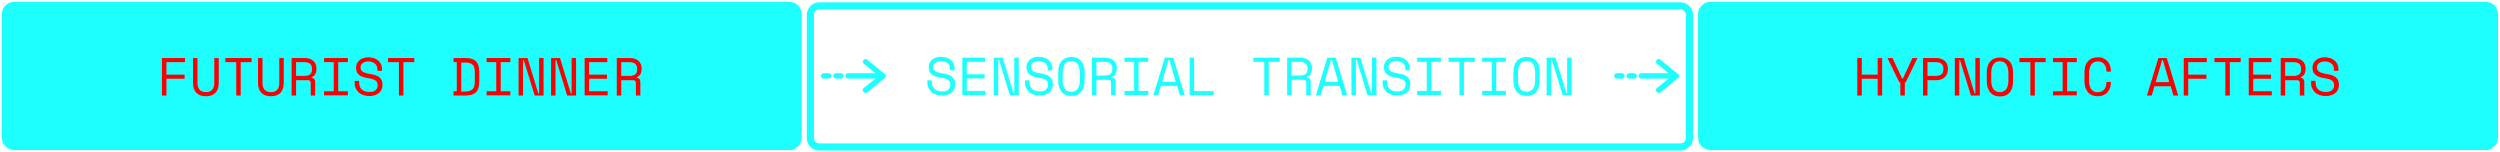
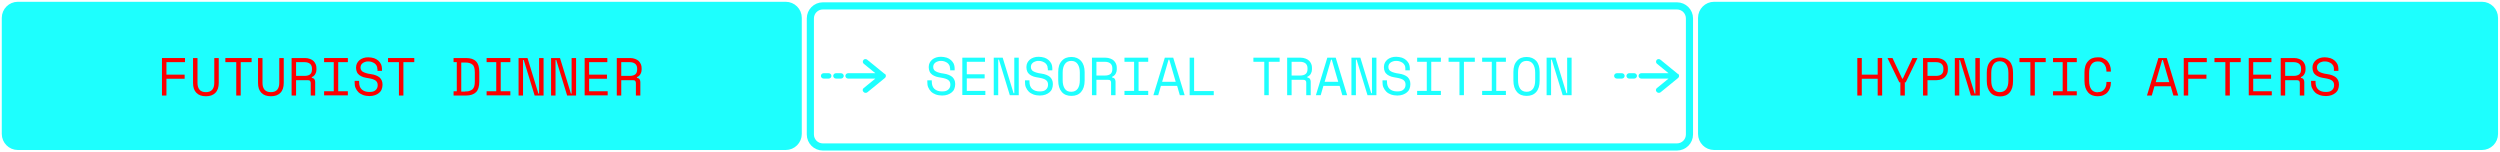
<svg xmlns="http://www.w3.org/2000/svg" id="Layer_1" version="1.1" viewBox="0 0 1400 85">
  <defs>
    <style>
      .st0 {
        fill: #fb0000;
      }

      .st1, .st2 {
        fill: #1dfffe;
      }

      .st1, .st3 {
        stroke: #1dfffe;
        stroke-miterlimit: 10;
        stroke-width: 4px;
      }

      .st3 {
        fill: none;
      }
    </style>
  </defs>
-   <rect class="st1" x="3" y="3" width="444" height="79" rx="5" ry="5" />
-   <rect class="st3" x="453.8" y="3.3" width="492.3" height="79" rx="5" ry="5" />
-   <rect class="st1" x="952.9" y="3" width="444" height="79" rx="5" ry="5" />
+   <rect class="st1" x="3" y="3" width="444" height="79" rx="7" ry="7" />
+   <rect class="st3" x="453.8" y="3.3" width="492.3" height="79" rx="7" ry="7" />
+   <rect class="st1" x="952.9" y="3" width="444" height="79" rx="7" ry="7" />
  <g>
    <path class="st2" d="M532,38.3c0-.7-.1-1.3-.4-1.8-.3-.5-.6-.9-1.1-1.3-.5-.3-1-.6-1.6-.8s-1.2-.3-1.9-.3-1.1,0-1.6.2c-.5.1-1,.4-1.4.6-.4.3-.7.6-1,1-.2.4-.4.9-.4,1.4v.2c0,.6.1,1.1.4,1.5.2.4.6.8,1.1,1,.5.3,1.1.5,1.8.7.7.2,1.5.4,2.5.5,2.2.3,3.8,1,4.9,1.9,1,1,1.6,2.2,1.6,3.8v.4c0,.9-.2,1.7-.5,2.5-.3.8-.8,1.4-1.4,1.9-.6.5-1.4,1-2.3,1.3-.9.3-1.9.5-3.1.5s-2.5-.2-3.6-.6c-1-.4-1.9-.9-2.6-1.6-.7-.7-1.2-1.5-1.6-2.4-.4-.9-.5-1.9-.5-3v-.9h2.5v.7c0,1.8.5,3.2,1.5,4.1s2.4,1.4,4.2,1.4,2.7-.3,3.5-1c.8-.7,1.2-1.6,1.2-2.7v-.2c0-1.1-.4-1.9-1.2-2.5-.8-.6-2.1-1-3.9-1.3-1.1-.1-2-.4-2.9-.6-.9-.3-1.6-.7-2.2-1.1-.6-.5-1.1-1-1.4-1.7-.3-.7-.5-1.4-.5-2.3v-.4c0-.8.2-1.6.5-2.2s.8-1.3,1.4-1.8c.6-.5,1.3-.9,2.2-1.2.8-.3,1.8-.4,2.8-.4s2.2.2,3.2.5c.9.3,1.7.8,2.4,1.4.6.6,1.1,1.2,1.5,2,.3.8.5,1.6.5,2.4v1.3h-2.5v-1.1Z" />
    <path class="st2" d="M538.9,32.3h12.7v2.3h-10.2v7h10v2.3h-10v7h10.4v2.3h-12.9v-21Z" />
    <path class="st2" d="M567.6,52.2h.4v-19.9h2.5v21h-5l-6.1-19.9h-.4v19.9h-2.5v-21h5l6.1,19.9Z" />
    <path class="st2" d="M586.7,38.3c0-.7-.1-1.3-.4-1.8-.3-.5-.6-.9-1.1-1.3-.5-.3-1-.6-1.6-.8s-1.2-.3-1.9-.3-1.1,0-1.6.2c-.5.1-1,.4-1.4.6-.4.3-.7.6-1,1-.2.4-.4.9-.4,1.4v.2c0,.6.1,1.1.4,1.5.2.4.6.8,1.1,1,.5.3,1.1.5,1.8.7.7.2,1.5.4,2.5.5,2.2.3,3.8,1,4.9,1.9,1,1,1.6,2.2,1.6,3.8v.4c0,.9-.2,1.7-.5,2.5-.3.8-.8,1.4-1.4,1.9-.6.5-1.4,1-2.3,1.3-.9.3-1.9.5-3.1.5s-2.5-.2-3.6-.6c-1-.4-1.9-.9-2.6-1.6-.7-.7-1.2-1.5-1.6-2.4-.4-.9-.5-1.9-.5-3v-.9h2.5v.7c0,1.8.5,3.2,1.5,4.1s2.4,1.4,4.2,1.4,2.7-.3,3.5-1c.8-.7,1.2-1.6,1.2-2.7v-.2c0-1.1-.4-1.9-1.2-2.5-.8-.6-2.1-1-3.9-1.3-1.1-.1-2-.4-2.9-.6-.9-.3-1.6-.7-2.2-1.1-.6-.5-1.1-1-1.4-1.7-.3-.7-.5-1.4-.5-2.3v-.4c0-.8.2-1.6.5-2.2s.8-1.3,1.4-1.8c.6-.5,1.3-.9,2.2-1.2.8-.3,1.8-.4,2.8-.4s2.2.2,3.2.5c.9.3,1.7.8,2.4,1.4.6.6,1.1,1.2,1.5,2,.3.8.5,1.6.5,2.4v1.3h-2.5v-1.1Z" />
    <path class="st2" d="M592.6,40.4c0-2.7.6-4.8,2-6.3,1.3-1.5,3.1-2.2,5.4-2.2s4.1.8,5.4,2.2c1.3,1.5,2,3.6,2,6.3v4.7c0,2.8-.7,4.9-2,6.4-1.3,1.5-3.1,2.2-5.4,2.2s-4.1-.7-5.4-2.2c-1.3-1.5-2-3.6-2-6.4v-4.7ZM599.9,51.4c1.6,0,2.8-.6,3.6-1.7.8-1.1,1.2-2.7,1.2-4.8v-4.3c0-1.9-.4-3.5-1.2-4.7-.8-1.2-2-1.8-3.6-1.8s-2.8.6-3.6,1.8c-.8,1.2-1.2,2.7-1.2,4.7v4.3c0,2.1.4,3.6,1.2,4.8s2,1.7,3.6,1.7Z" />
    <path class="st2" d="M624.7,53.3h-2.5v-7c0-.5-.1-.9-.4-1.2-.2-.3-.7-.4-1.3-.4h-6.5v8.6h-2.5v-21h7.5c1.1,0,2,.2,2.8.5.8.3,1.5.7,2,1.2.5.5.9,1.1,1.2,1.8.3.7.4,1.4.4,2.2v.9c0,.8-.2,1.6-.6,2.3-.4.8-1.1,1.4-2,1.8v.4c.6.1,1.1.3,1.4.7.3.4.5.9.5,1.6v7.6ZM614,42.3h4.7c1.4,0,2.5-.3,3.2-.9.7-.6,1-1.5,1-2.7v-.5c0-1.1-.3-1.9-1-2.6-.7-.6-1.7-1-3.2-1h-4.7v7.7Z" />
    <path class="st2" d="M629.7,32.3h13.3v2.3h-5.4v16.3h5.4v2.3h-13.3v-2.3h5.4v-16.3h-5.4v-2.3Z" />
    <path class="st2" d="M659.1,48.1h-9l-1.5,5.2h-2.7l6.4-21h4.7l6.4,21h-2.7l-1.5-5.2ZM654.4,33.4l-3.6,12.4h7.6l-3.6-12.4h-.4Z" />
    <path class="st2" d="M666.2,32.3h2.5v18.7h11v2.3h-13.5v-21Z" />
    <path class="st2" d="M701.8,32.3h14.8v2.3h-6.1v18.7h-2.5v-18.7h-6.1v-2.3Z" />
    <path class="st2" d="M734,53.3h-2.5v-7c0-.5-.1-.9-.4-1.2s-.7-.4-1.3-.4h-6.5v8.6h-2.5v-21h7.5c1.1,0,2,.2,2.8.5.8.3,1.5.7,2,1.2.5.5.9,1.1,1.2,1.8.3.7.4,1.4.4,2.2v.9c0,.8-.2,1.6-.6,2.3-.4.8-1.1,1.4-2,1.8v.4c.6.1,1.1.3,1.4.7.3.4.5.9.5,1.6v7.6ZM723.3,42.3h4.7c1.4,0,2.5-.3,3.2-.9.7-.6,1-1.5,1-2.7v-.5c0-1.1-.3-1.9-1-2.6-.7-.6-1.7-1-3.2-1h-4.7v7.7Z" />
    <path class="st2" d="M750.1,48.1h-9l-1.5,5.2h-2.7l6.4-21h4.7l6.4,21h-2.7l-1.5-5.2ZM745.4,33.4l-3.6,12.4h7.6l-3.6-12.4h-.4Z" />
    <path class="st2" d="M767.9,52.2h.4v-19.9h2.5v21h-5l-6.1-19.9h-.4v19.9h-2.5v-21h5l6.1,19.9Z" />
    <path class="st2" d="M787,38.3c0-.7-.1-1.3-.4-1.8-.3-.5-.6-.9-1.1-1.3-.5-.3-1-.6-1.6-.8s-1.2-.3-1.9-.3-1.1,0-1.7.2c-.5.1-1,.4-1.4.6-.4.3-.7.6-1,1-.2.4-.4.9-.4,1.4v.2c0,.6.1,1.1.4,1.5.2.4.6.8,1.1,1,.5.3,1.1.5,1.8.7.7.2,1.5.4,2.5.5,2.2.3,3.8,1,4.9,1.9,1,1,1.6,2.2,1.6,3.8v.4c0,.9-.2,1.7-.5,2.5-.3.8-.8,1.4-1.4,1.9-.6.5-1.4,1-2.3,1.3-.9.3-1.9.5-3.1.5s-2.5-.2-3.6-.6-1.9-.9-2.6-1.6-1.2-1.5-1.6-2.4c-.4-.9-.5-1.9-.5-3v-.9h2.5v.7c0,1.8.5,3.2,1.5,4.1s2.4,1.4,4.2,1.4,2.7-.3,3.5-1c.8-.7,1.2-1.6,1.2-2.7v-.2c0-1.1-.4-1.9-1.2-2.5-.8-.6-2.1-1-3.9-1.3-1.1-.1-2-.4-2.9-.6-.9-.3-1.6-.7-2.2-1.1-.6-.5-1.1-1-1.4-1.7-.3-.7-.5-1.4-.5-2.3v-.4c0-.8.2-1.6.5-2.2s.8-1.3,1.4-1.8,1.3-.9,2.2-1.2c.8-.3,1.8-.4,2.8-.4s2.2.2,3.2.5c.9.3,1.7.8,2.4,1.4.6.6,1.1,1.2,1.5,2,.3.8.5,1.6.5,2.4v1.3h-2.5v-1.1Z" />
    <path class="st2" d="M793.6,32.3h13.3v2.3h-5.4v16.3h5.4v2.3h-13.3v-2.3h5.4v-16.3h-5.4v-2.3Z" />
    <path class="st2" d="M811.1,32.3h14.8v2.3h-6.1v18.7h-2.5v-18.7h-6.1v-2.3Z" />
    <path class="st2" d="M830,32.3h13.3v2.3h-5.4v16.3h5.4v2.3h-13.3v-2.3h5.4v-16.3h-5.4v-2.3Z" />
    <path class="st2" d="M847.5,40.4c0-2.7.6-4.8,2-6.3,1.3-1.5,3.1-2.2,5.4-2.2s4.1.8,5.4,2.2c1.3,1.5,1.9,3.6,1.9,6.3v4.7c0,2.8-.6,4.9-1.9,6.4-1.3,1.5-3.1,2.2-5.4,2.2s-4.1-.7-5.4-2.2c-1.3-1.5-2-3.6-2-6.4v-4.7ZM854.9,51.4c1.6,0,2.8-.6,3.6-1.7.8-1.1,1.2-2.7,1.2-4.8v-4.3c0-1.9-.4-3.5-1.2-4.7-.8-1.2-2-1.8-3.6-1.8s-2.8.6-3.6,1.8c-.8,1.2-1.2,2.7-1.2,4.7v4.3c0,2.1.4,3.6,1.2,4.8.8,1.1,2,1.7,3.6,1.7Z" />
    <path class="st2" d="M877.2,52.2h.4v-19.9h2.5v21h-5l-6.1-19.9h-.4v19.9h-2.5v-21h5l6.1,19.9Z" />
  </g>
  <g>
    <path class="st0" d="M1040.1,32.5h2.5v9.3h8.9v-9.3h2.5v21h-2.5v-9.4h-8.9v9.4h-2.5v-21Z" />
    <path class="st0" d="M1064.1,46.1h-.5l-6.6-13.6h2.8l5.4,11.5h.4l5.4-11.5h2.8l-6.6,13.6h-.5v7.4h-2.5v-7.4Z" />
    <path class="st0" d="M1079.4,44.9v8.6h-2.5v-21h7.5c1.1,0,2,.2,2.8.5.8.3,1.5.7,2,1.2.5.5.9,1.1,1.2,1.8.3.7.4,1.4.4,2.2v.9c0,.8-.1,1.5-.4,2.2-.3.7-.7,1.3-1.2,1.8-.5.5-1.2,1-2,1.3-.8.3-1.7.5-2.8.5h-5ZM1079.4,42.5h4.7c2.8,0,4.2-1.2,4.2-3.6v-.5c0-1.1-.3-1.9-1-2.6-.7-.6-1.7-1-3.2-1h-4.7v7.7Z" />
    <path class="st0" d="M1105.8,52.4h.4v-19.9h2.5v21h-5l-6.1-19.9h-.4v19.9h-2.5v-21h5l6.1,19.9Z" />
    <path class="st0" d="M1112.6,40.7c0-2.7.6-4.8,2-6.3,1.3-1.5,3.1-2.2,5.4-2.2s4.1.8,5.4,2.2c1.3,1.5,1.9,3.6,1.9,6.3v4.7c0,2.8-.6,4.9-1.9,6.4-1.3,1.5-3.1,2.2-5.4,2.2s-4.1-.7-5.4-2.2c-1.3-1.5-2-3.6-2-6.4v-4.7ZM1119.9,51.6c1.6,0,2.8-.6,3.6-1.7.8-1.1,1.2-2.7,1.2-4.8v-4.3c0-1.9-.4-3.5-1.2-4.7-.8-1.2-2-1.8-3.6-1.8s-2.8.6-3.6,1.8c-.8,1.2-1.2,2.7-1.2,4.7v4.3c0,2.1.4,3.6,1.2,4.8.8,1.1,2,1.7,3.6,1.7Z" />
    <path class="st0" d="M1130.8,32.5h14.8v2.3h-6.1v18.7h-2.5v-18.7h-6.1v-2.3Z" />
    <path class="st0" d="M1149.7,32.5h13.3v2.3h-5.4v16.3h5.4v2.3h-13.3v-2.3h5.4v-16.3h-5.4v-2.3Z" />
    <path class="st0" d="M1174.7,51.6c.9,0,1.6-.1,2.2-.4.6-.3,1.1-.7,1.5-1.2.4-.5.7-1,.9-1.7.2-.6.3-1.3.3-2v-.4h2.5v.4c0,1.1-.2,2.1-.5,3-.3.9-.8,1.7-1.4,2.4-.6.7-1.4,1.2-2.3,1.6-.9.4-2,.6-3.2.6-2.3,0-4.1-.7-5.4-2.2-1.3-1.5-2-3.6-2-6.4v-4.7c0-2.7.6-4.8,2-6.3,1.3-1.5,3.1-2.2,5.4-2.2s2.3.2,3.2.6c.9.4,1.7.9,2.3,1.6s1.1,1.5,1.4,2.4c.3.9.5,1.9.5,3v.4h-2.5v-.4c0-.7-.1-1.3-.3-2-.2-.6-.5-1.2-.9-1.7-.4-.5-.9-.9-1.5-1.2-.6-.3-1.3-.4-2.2-.4-1.6,0-2.8.6-3.6,1.8-.8,1.2-1.2,2.7-1.2,4.7v4.3c0,2.1.4,3.6,1.2,4.8.8,1.1,2,1.7,3.6,1.7Z" />
    <path class="st0" d="M1215.5,48.3h-9l-1.5,5.2h-2.7l6.4-21h4.7l6.4,21h-2.7l-1.5-5.2ZM1210.8,33.6l-3.6,12.4h7.6l-3.6-12.4h-.4Z" />
    <path class="st0" d="M1222.9,32.5h12.9v2.3h-10.4v7h10.2v2.3h-10.2v9.4h-2.5v-21Z" />
    <path class="st0" d="M1240,32.5h14.8v2.3h-6.1v18.7h-2.5v-18.7h-6.1v-2.3Z" />
    <path class="st0" d="M1259.3,32.5h12.7v2.3h-10.2v7h10v2.3h-10v7h10.4v2.3h-12.9v-21Z" />
    <path class="st0" d="M1290.4,53.5h-2.5v-7c0-.5-.1-.9-.4-1.2s-.7-.4-1.3-.4h-6.5v8.6h-2.5v-21h7.5c1.1,0,2,.2,2.8.5.8.3,1.5.7,2,1.2.5.5.9,1.1,1.2,1.8.3.7.4,1.4.4,2.2v.9c0,.8-.2,1.6-.6,2.3-.4.8-1.1,1.4-2,1.8v.4c.6.1,1.1.3,1.4.7.3.4.5.9.5,1.6v7.6ZM1279.7,42.5h4.7c1.4,0,2.5-.3,3.2-.9.7-.6,1-1.5,1-2.7v-.5c0-1.1-.3-1.9-1-2.6-.7-.6-1.7-1-3.2-1h-4.7v7.7Z" />
    <path class="st0" d="M1307,38.6c0-.7-.1-1.3-.4-1.8-.3-.5-.6-.9-1.1-1.3-.5-.3-1-.6-1.6-.8s-1.2-.3-1.9-.3-1.1,0-1.7.2c-.5.1-1,.4-1.4.6-.4.3-.7.6-1,1-.2.4-.4.9-.4,1.4v.2c0,.6.1,1.1.4,1.5.2.4.6.8,1.1,1,.5.3,1.1.5,1.8.7.7.2,1.5.4,2.5.5,2.2.3,3.8,1,4.9,1.9,1,1,1.6,2.2,1.6,3.8v.4c0,.9-.2,1.7-.5,2.5-.3.8-.8,1.4-1.4,1.9-.6.5-1.4,1-2.3,1.3-.9.3-1.9.5-3.1.5s-2.5-.2-3.6-.6-1.9-.9-2.6-1.6-1.2-1.5-1.6-2.4c-.4-.9-.5-1.9-.5-3v-.9h2.5v.7c0,1.8.5,3.2,1.5,4.1s2.4,1.4,4.2,1.4,2.7-.3,3.5-1c.8-.7,1.2-1.6,1.2-2.7v-.2c0-1.1-.4-1.9-1.2-2.5-.8-.6-2.1-1-3.9-1.3-1.1-.1-2-.4-2.9-.6-.9-.3-1.6-.7-2.2-1.1-.6-.5-1.1-1-1.4-1.7-.3-.7-.5-1.4-.5-2.3v-.4c0-.8.2-1.6.5-2.2s.8-1.3,1.4-1.8,1.3-.9,2.2-1.2c.8-.3,1.8-.4,2.8-.4s2.2.2,3.2.5c.9.3,1.7.8,2.4,1.4.6.6,1.1,1.2,1.5,2,.3.8.5,1.6.5,2.4v1.3h-2.5v-1.1Z" />
  </g>
  <g>
    <path class="st0" d="M90.7,32.5h12.9v2.3h-10.4v7h10.2v2.3h-10.2v9.4h-2.5v-21Z" />
    <path class="st0" d="M110.6,32.5v13.9c0,1.7.4,3,1.2,3.9.8.9,2,1.3,3.5,1.3s2.7-.4,3.5-1.3c.8-.9,1.2-2.2,1.2-3.9v-13.9h2.5v13.9c0,2.4-.6,4.3-1.9,5.6-1.3,1.3-3,1.9-5.3,1.9s-4-.6-5.3-1.9c-1.3-1.3-1.9-3.1-1.9-5.6v-13.9h2.5Z" />
    <path class="st0" d="M126.1,32.5h14.8v2.3h-6.1v18.7h-2.5v-18.7h-6.1v-2.3Z" />
    <path class="st0" d="M147,32.5v13.9c0,1.7.4,3,1.2,3.9.8.9,2,1.3,3.5,1.3s2.7-.4,3.5-1.3c.8-.9,1.2-2.2,1.2-3.9v-13.9h2.5v13.9c0,2.4-.6,4.3-1.9,5.6-1.3,1.3-3,1.9-5.3,1.9s-4-.6-5.3-1.9c-1.3-1.3-1.9-3.1-1.9-5.6v-13.9h2.5Z" />
    <path class="st0" d="M176.5,53.5h-2.5v-7c0-.5-.1-.9-.4-1.2-.2-.3-.7-.4-1.3-.4h-6.5v8.6h-2.5v-21h7.5c1.1,0,2,.2,2.8.5.8.3,1.5.7,2,1.2.5.5.9,1.1,1.2,1.8.3.7.4,1.4.4,2.2v.9c0,.8-.2,1.6-.6,2.3-.4.8-1.1,1.4-2,1.8v.4c.6.1,1.1.3,1.4.7.3.4.5.9.5,1.6v7.6ZM165.8,42.5h4.7c1.4,0,2.5-.3,3.2-.9.7-.6,1-1.5,1-2.7v-.5c0-1.1-.3-1.9-1-2.6-.7-.6-1.7-1-3.2-1h-4.7v7.7Z" />
    <path class="st0" d="M181.5,32.5h13.3v2.3h-5.4v16.3h5.4v2.3h-13.3v-2.3h5.4v-16.3h-5.4v-2.3Z" />
    <path class="st0" d="M211.3,38.6c0-.7-.1-1.3-.4-1.8-.3-.5-.6-.9-1.1-1.3-.5-.3-1-.6-1.6-.8s-1.2-.3-1.9-.3-1.1,0-1.6.2c-.5.1-1,.4-1.4.6-.4.3-.7.6-1,1-.2.4-.4.9-.4,1.4v.2c0,.6.1,1.1.4,1.5.2.4.6.8,1.1,1,.5.3,1.1.5,1.8.7.7.2,1.5.4,2.5.5,2.2.3,3.8,1,4.9,1.9,1,1,1.6,2.2,1.6,3.8v.4c0,.9-.2,1.7-.5,2.5-.3.8-.8,1.4-1.4,1.9-.6.5-1.4,1-2.3,1.3-.9.3-1.9.5-3.1.5s-2.5-.2-3.6-.6c-1-.4-1.9-.9-2.6-1.6-.7-.7-1.2-1.5-1.6-2.4-.4-.9-.5-1.9-.5-3v-.9h2.5v.7c0,1.8.5,3.2,1.5,4.1s2.4,1.4,4.2,1.4,2.7-.3,3.5-1c.8-.7,1.2-1.6,1.2-2.7v-.2c0-1.1-.4-1.9-1.2-2.5-.8-.6-2.1-1-3.9-1.3-1.1-.1-2-.4-2.9-.6-.9-.3-1.6-.7-2.2-1.1-.6-.5-1.1-1-1.4-1.7-.3-.7-.5-1.4-.5-2.3v-.4c0-.8.2-1.6.5-2.2s.8-1.3,1.4-1.8c.6-.5,1.3-.9,2.2-1.2.8-.3,1.8-.4,2.8-.4s2.2.2,3.2.5c.9.3,1.7.8,2.4,1.4.6.6,1.1,1.2,1.5,2,.3.8.5,1.6.5,2.4v1.3h-2.5v-1.1Z" />
    <path class="st0" d="M217.2,32.5h14.8v2.3h-6.1v18.7h-2.5v-18.7h-6.1v-2.3Z" />
    <path class="st0" d="M254,32.5h6.9c2.6,0,4.5.6,5.7,1.9,1.2,1.2,1.8,3.2,1.8,5.9v5.4c0,2.7-.6,4.7-1.8,5.9-1.2,1.2-3.1,1.9-5.7,1.9h-6.9v-2.4h1.8v-16.3h-1.8v-2.3ZM260.5,51.2c.9,0,1.7,0,2.4-.3.7-.2,1.2-.5,1.7-.9.4-.4.8-1,1-1.7s.3-1.6.3-2.7v-5c0-1.1-.1-2-.3-2.7s-.5-1.3-1-1.7c-.4-.4-1-.7-1.7-.9-.7-.2-1.5-.3-2.4-.3h-2.2v16.3h2.2Z" />
    <path class="st0" d="M272.5,32.5h13.3v2.3h-5.4v16.3h5.4v2.3h-13.3v-2.3h5.4v-16.3h-5.4v-2.3Z" />
    <path class="st0" d="M301.5,52.4h.4v-19.9h2.5v21h-5l-6.1-19.9h-.4v19.9h-2.5v-21h5l6.1,19.9Z" />
    <path class="st0" d="M319.7,52.4h.4v-19.9h2.5v21h-5l-6.1-19.9h-.4v19.9h-2.5v-21h5l6.1,19.9Z" />
    <path class="st0" d="M327.4,32.5h12.7v2.3h-10.2v7h10v2.3h-10v7h10.4v2.3h-12.9v-21Z" />
    <path class="st0" d="M358.6,53.5h-2.5v-7c0-.5-.1-.9-.4-1.2-.2-.3-.7-.4-1.3-.4h-6.5v8.6h-2.5v-21h7.5c1.1,0,2,.2,2.8.5.8.3,1.5.7,2,1.2.5.5.9,1.1,1.2,1.8.3.7.4,1.4.4,2.2v.9c0,.8-.2,1.6-.6,2.3-.4.8-1.1,1.4-2,1.8v.4c.6.1,1.1.3,1.4.7.3.4.5.9.5,1.6v7.6ZM347.9,42.5h4.7c1.4,0,2.5-.3,3.2-.9.7-.6,1-1.5,1-2.7v-.5c0-1.1-.3-1.9-1-2.6-.7-.6-1.7-1-3.2-1h-4.7v7.7Z" />
  </g>
  <g>
    <path class="st2" d="M495.4,41.4l-9.8-8c-.7-.5-1.6-.4-2.1.2-.5.7-.4,1.6.2,2.1l6.5,5.3h-15.3c-.8,0-1.5.7-1.5,1.5s.7,1.5,1.5,1.5h15.3l-6.5,5.3c-.7.5-.8,1.5-.2,2.1.3.4.7.6,1.2.6s.7-.1,1-.3l9.8-8c.4-.3.6-.7.6-1.2s-.2-.9-.6-1.2Z" />
    <path class="st2" d="M471,41h-2.9c-.8,0-1.5.7-1.5,1.5s.7,1.5,1.5,1.5h2.9c.8,0,1.5-.7,1.5-1.5s-.7-1.5-1.5-1.5Z" />
    <path class="st2" d="M464.1,41h-2.9c-.8,0-1.5.7-1.5,1.5s.7,1.5,1.5,1.5h2.9c.8,0,1.5-.7,1.5-1.5s-.7-1.5-1.5-1.5Z" />
  </g>
  <g>
    <path class="st2" d="M939.6,41.4l-9.8-8c-.7-.5-1.6-.4-2.1.2-.5.7-.4,1.6.2,2.1l6.5,5.3h-15.3c-.8,0-1.5.7-1.5,1.5s.7,1.5,1.5,1.5h15.3l-6.5,5.3c-.7.5-.8,1.5-.2,2.1.3.4.7.6,1.2.6s.7-.1,1-.3l9.8-8c.4-.3.6-.7.6-1.2s-.2-.9-.6-1.2Z" />
    <path class="st2" d="M915.2,41h-2.9c-.8,0-1.5.7-1.5,1.5s.7,1.5,1.5,1.5h2.9c.8,0,1.5-.7,1.5-1.5s-.7-1.5-1.5-1.5Z" />
    <path class="st2" d="M908.3,41h-2.9c-.8,0-1.5.7-1.5,1.5s.7,1.5,1.5,1.5h2.9c.8,0,1.5-.7,1.5-1.5s-.7-1.5-1.5-1.5Z" />
  </g>
</svg>
